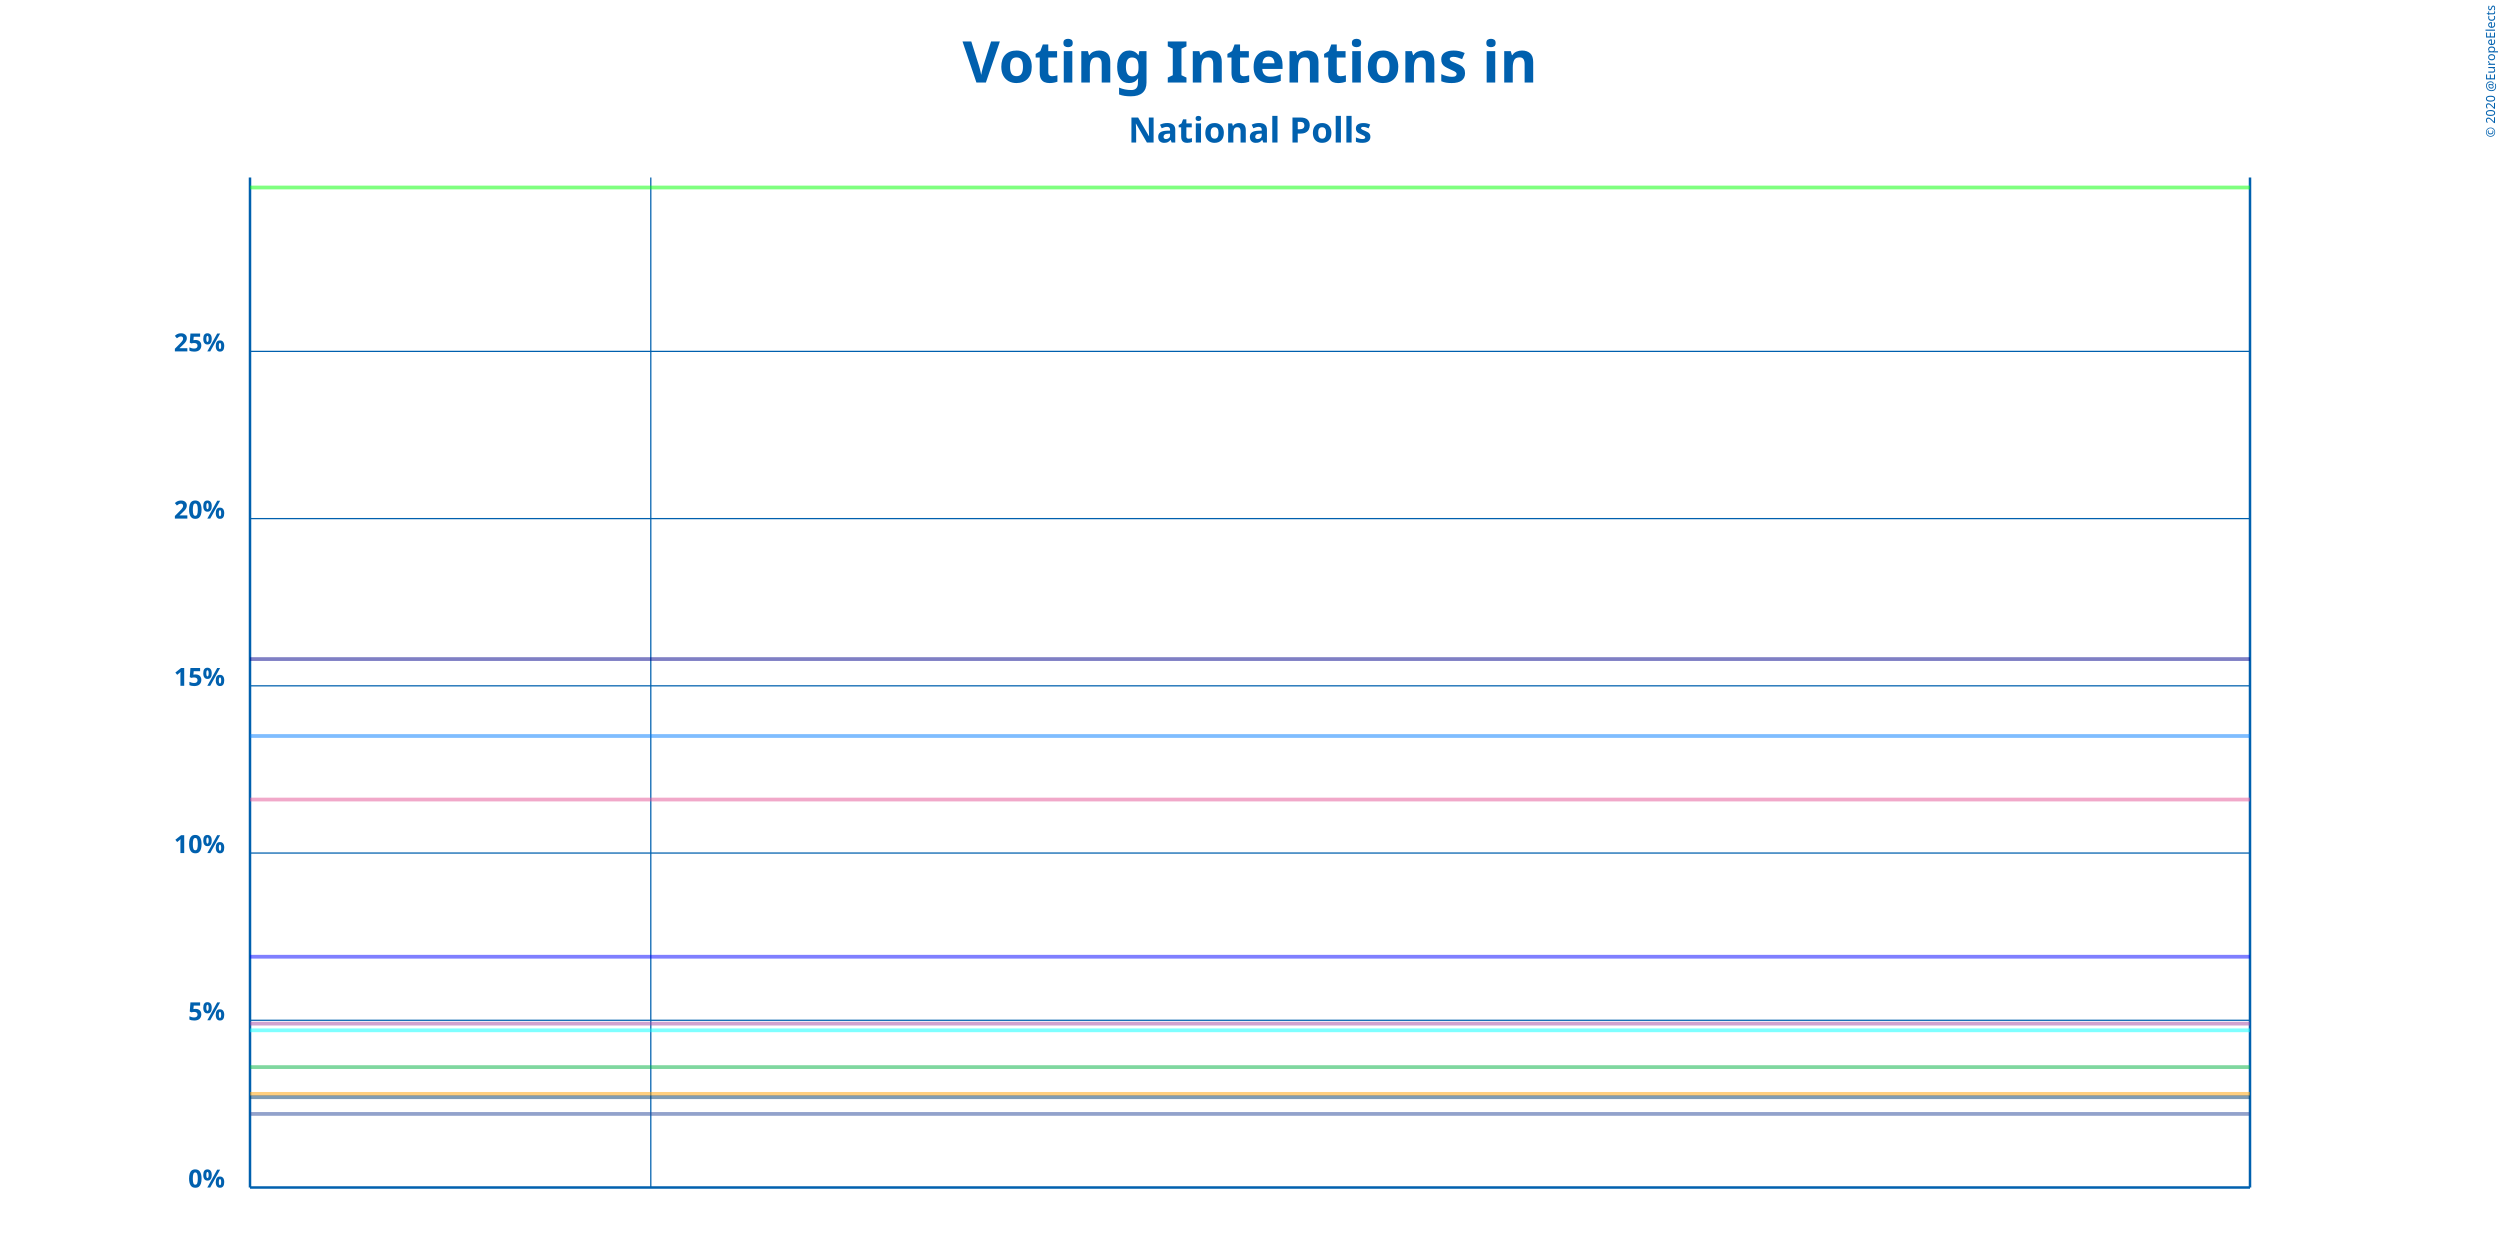
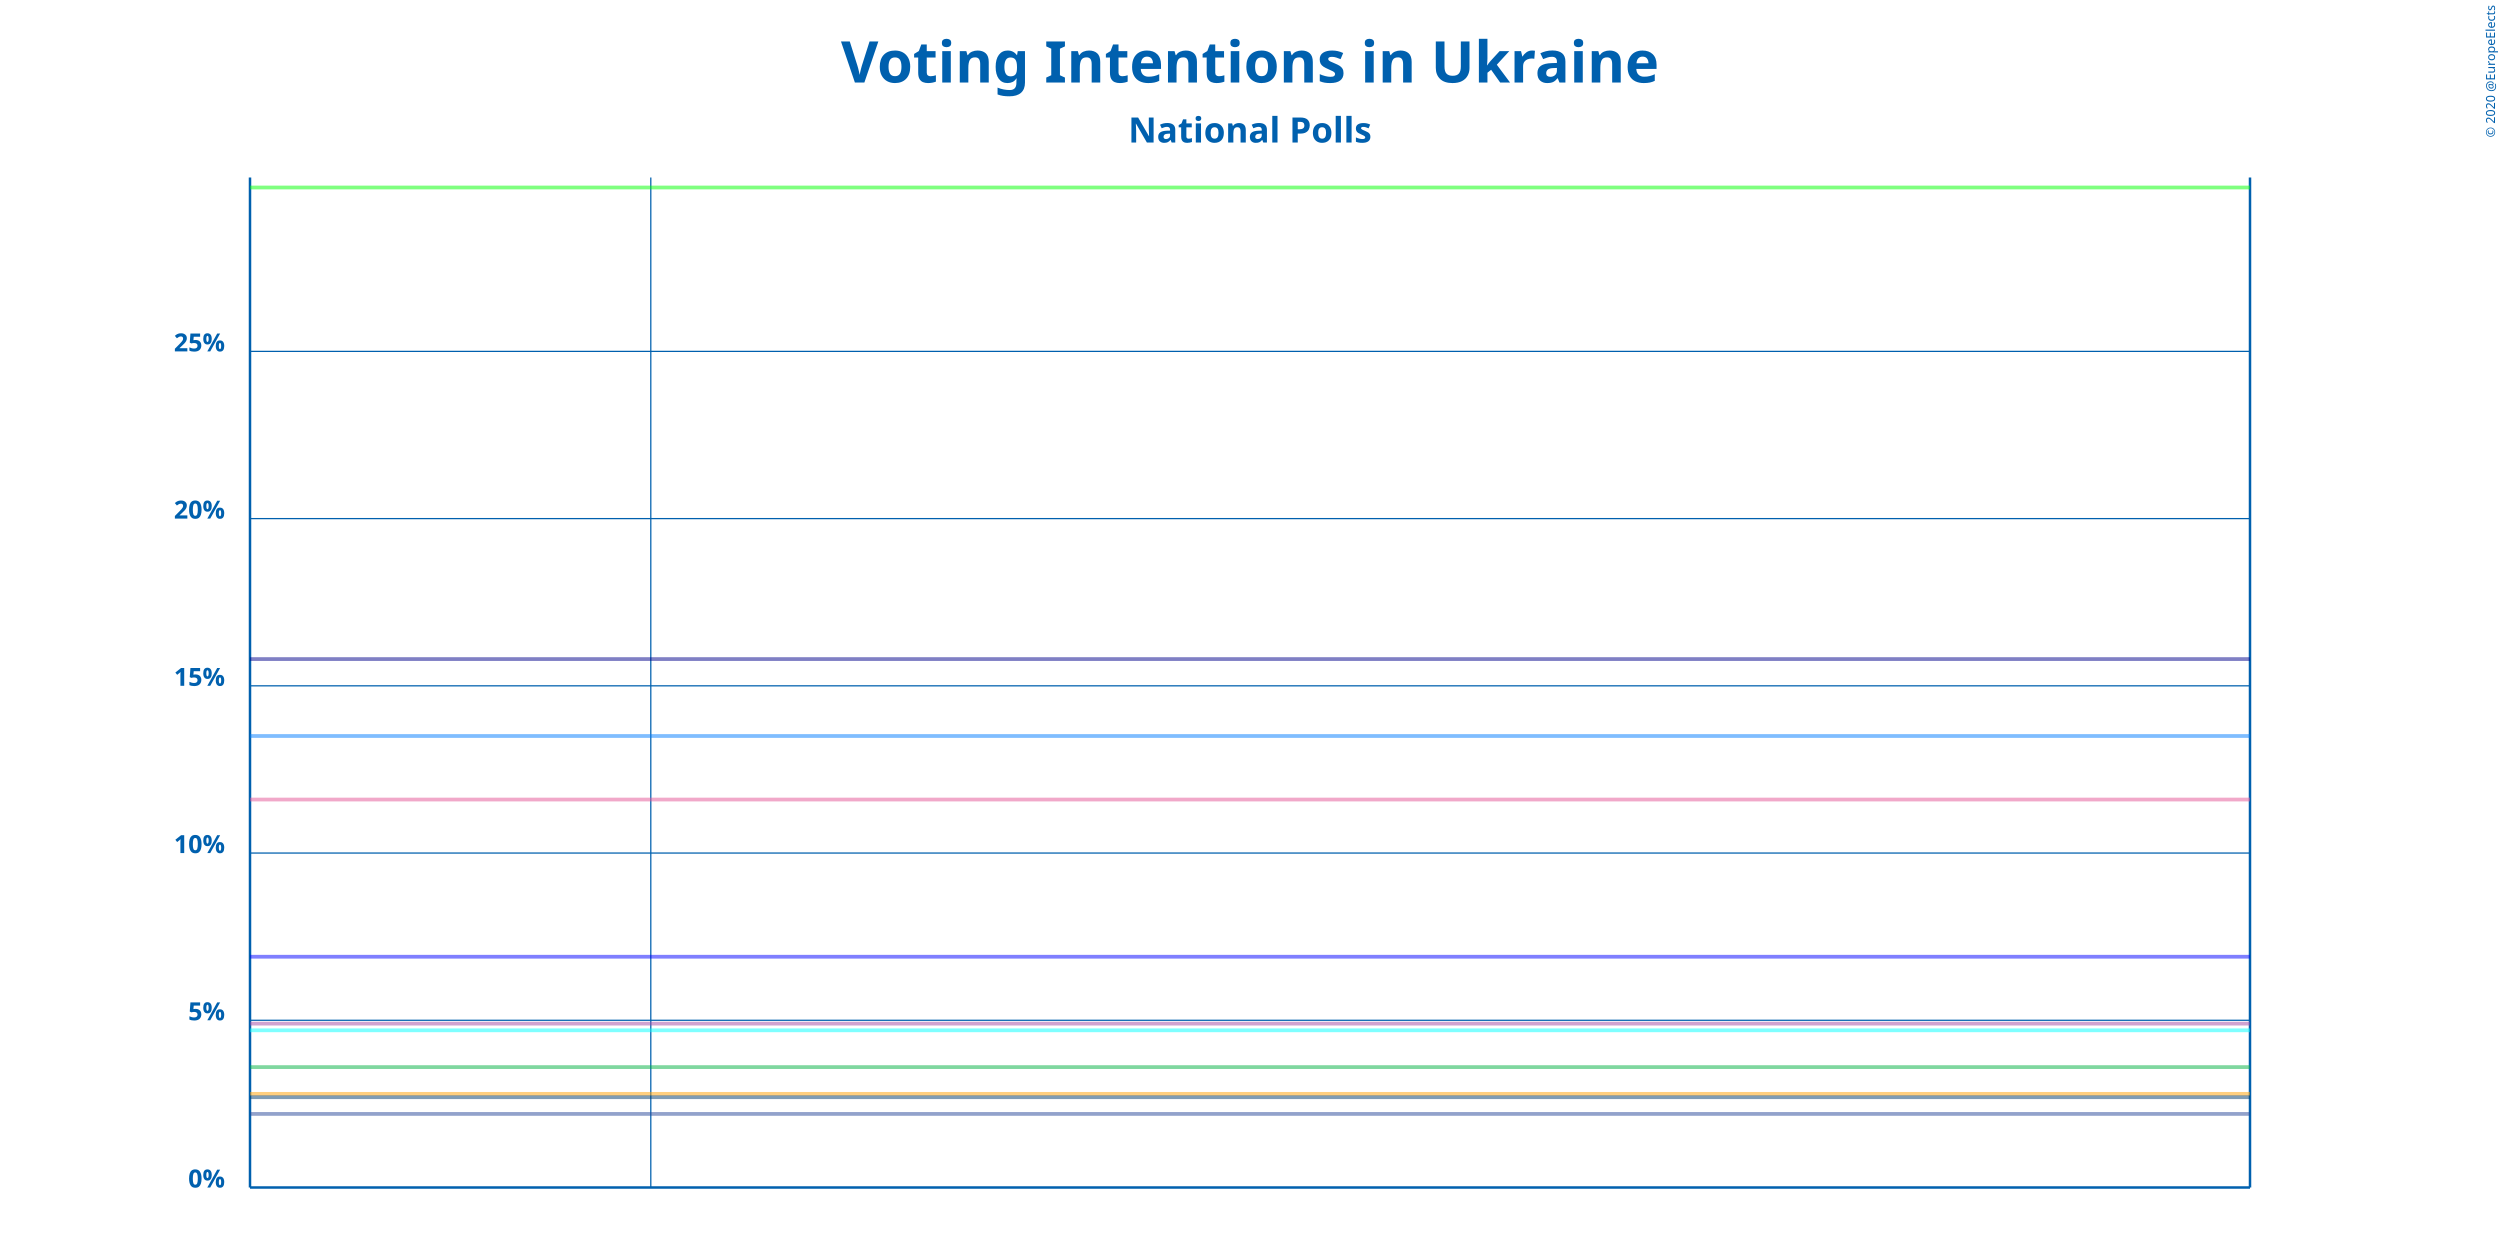
<svg HEIGHT="1000" WIDTH="2000">
  <rect fill="#FFFFFF" height="1000" stroke="none" width="2000" x="0" y="0" />
-   <text fill="#0060AE" font-family="'Advent Pro'" font-size="46px" font-style="normal" font-weight="bold" text-align="center" text-anchor="middle" x="1000" y="66">Voting Intentions in </text>
+   <text fill="#0060AE" font-family="'Advent Pro'" font-size="46px" font-style="normal" font-weight="bold" text-align="center" text-anchor="middle" x="1000" y="66">Voting Intentions in Ukraine</text>
  <text fill="#0060AE" font-family="'Advent Pro'" font-size="28px" font-style="normal" font-weight="bold" text-align="center" text-anchor="middle" x="1000" y="114">National Polls</text>
  <text fill="#0060AE" font-family="'Advent Pro'" font-size="10px" font-style="normal" font-weight="normal" text-align="center" text-anchor="end" transform="rotate(270)" x="-4" y="1996">© 2020 @EuropeElects</text>
  <g>
    <g>
      <line stroke="#0060AE" stroke-width="2" x1="200.0" x2="1800.0" y1="950.0" y2="950.0" />
      <text fill="#0060AE" font-family="'Advent Pro'" font-size="20px" font-style="normal" font-weight="bold" text-align="center" text-anchor="end" x="180.0" y="950.0">0%</text>
      <line stroke="#0060AE" stroke-width="2" x1="200.0" x2="200.0" y1="950.0" y2="142.0" />
      <line stroke="#0060AE" stroke-width="2" x1="1800.0" x2="1800.0" y1="950.0" y2="142.0" />
      <line stroke="#0060AE" stroke-width="1" x1="520.641" x2="520.641" y1="950.0" y2="142.0" />
      <line stroke="#0060AE" stroke-width="1" x1="200.0" x2="1800.0" y1="816.221" y2="816.221" />
      <text fill="#0060AE" font-family="'Advent Pro'" font-size="20px" font-style="normal" font-weight="bold" text-align="center" text-anchor="end" x="180.0" y="816.221">5%</text>
      <line stroke="#0060AE" stroke-width="1" x1="200.0" x2="1800.0" y1="682.441" y2="682.441" />
      <text fill="#0060AE" font-family="'Advent Pro'" font-size="20px" font-style="normal" font-weight="bold" text-align="center" text-anchor="end" x="180.0" y="682.441">10%</text>
      <line stroke="#0060AE" stroke-width="1" x1="200.0" x2="1800.0" y1="548.662" y2="548.662" />
      <text fill="#0060AE" font-family="'Advent Pro'" font-size="20px" font-style="normal" font-weight="bold" text-align="center" text-anchor="end" x="180.0" y="548.662">15%</text>
      <line stroke="#0060AE" stroke-width="1" x1="200.0" x2="1800.0" y1="414.883" y2="414.883" />
      <text fill="#0060AE" font-family="'Advent Pro'" font-size="20px" font-style="normal" font-weight="bold" text-align="center" text-anchor="end" x="180.0" y="414.883">20%</text>
      <line stroke="#0060AE" stroke-width="1" x1="200.0" x2="1800.0" y1="281.104" y2="281.104" />
      <text fill="#0060AE" font-family="'Advent Pro'" font-size="20px" font-style="normal" font-weight="bold" text-align="center" text-anchor="end" x="180.0" y="281.104">25%</text>
    </g>
    <g>
      <line stroke="#00FF00" stroke-opacity="0.5" stroke-width="3" x1="200.0" x2="1800.0" y1="150.0" y2="150.0" />
      <line stroke="#00008B" stroke-opacity="0.5" stroke-width="3" x1="200.0" x2="1800.0" y1="527.258" y2="527.258" />
      <line stroke="#E45395" stroke-opacity="0.5" stroke-width="3" x1="200.0" x2="1800.0" y1="639.632" y2="639.632" />
      <line stroke="#007DFF" stroke-opacity="0.5" stroke-width="3" x1="200.0" x2="1800.0" y1="588.796" y2="588.796" />
      <line stroke="#FFA000" stroke-opacity="0.5" stroke-width="3" x1="200.0" x2="1800.0" y1="875.084" y2="875.084" />
      <line stroke="#A349A4" stroke-opacity="0.5" stroke-width="3" x1="200.0" x2="1800.0" y1="818.896" y2="818.896" />
      <line stroke="#0000FF" stroke-opacity="0.5" stroke-width="3" x1="200.0" x2="1800.0" y1="765.385" y2="765.385" />
      <line stroke="#264798" stroke-opacity="0.5" stroke-width="3" x1="200.0" x2="1800.0" y1="891.137" y2="891.137" />
      <line stroke="#003B6B" stroke-opacity="0.5" stroke-width="3" x1="200.0" x2="1800.0" y1="877.759" y2="877.759" />
      <line stroke="#00B140" stroke-opacity="0.5" stroke-width="3" x1="200.0" x2="1800.0" y1="853.679" y2="853.679" />
      <line stroke="#00FFFF" stroke-opacity="0.5" stroke-width="3" x1="200.0" x2="1800.0" y1="824.247" y2="824.247" />
      <line stroke-opacity="0.5" stroke-width="3" x1="200.0" x2="1800.0" y1="909.866" y2="909.866" />
    </g>
    <g />
  </g>
</svg>
